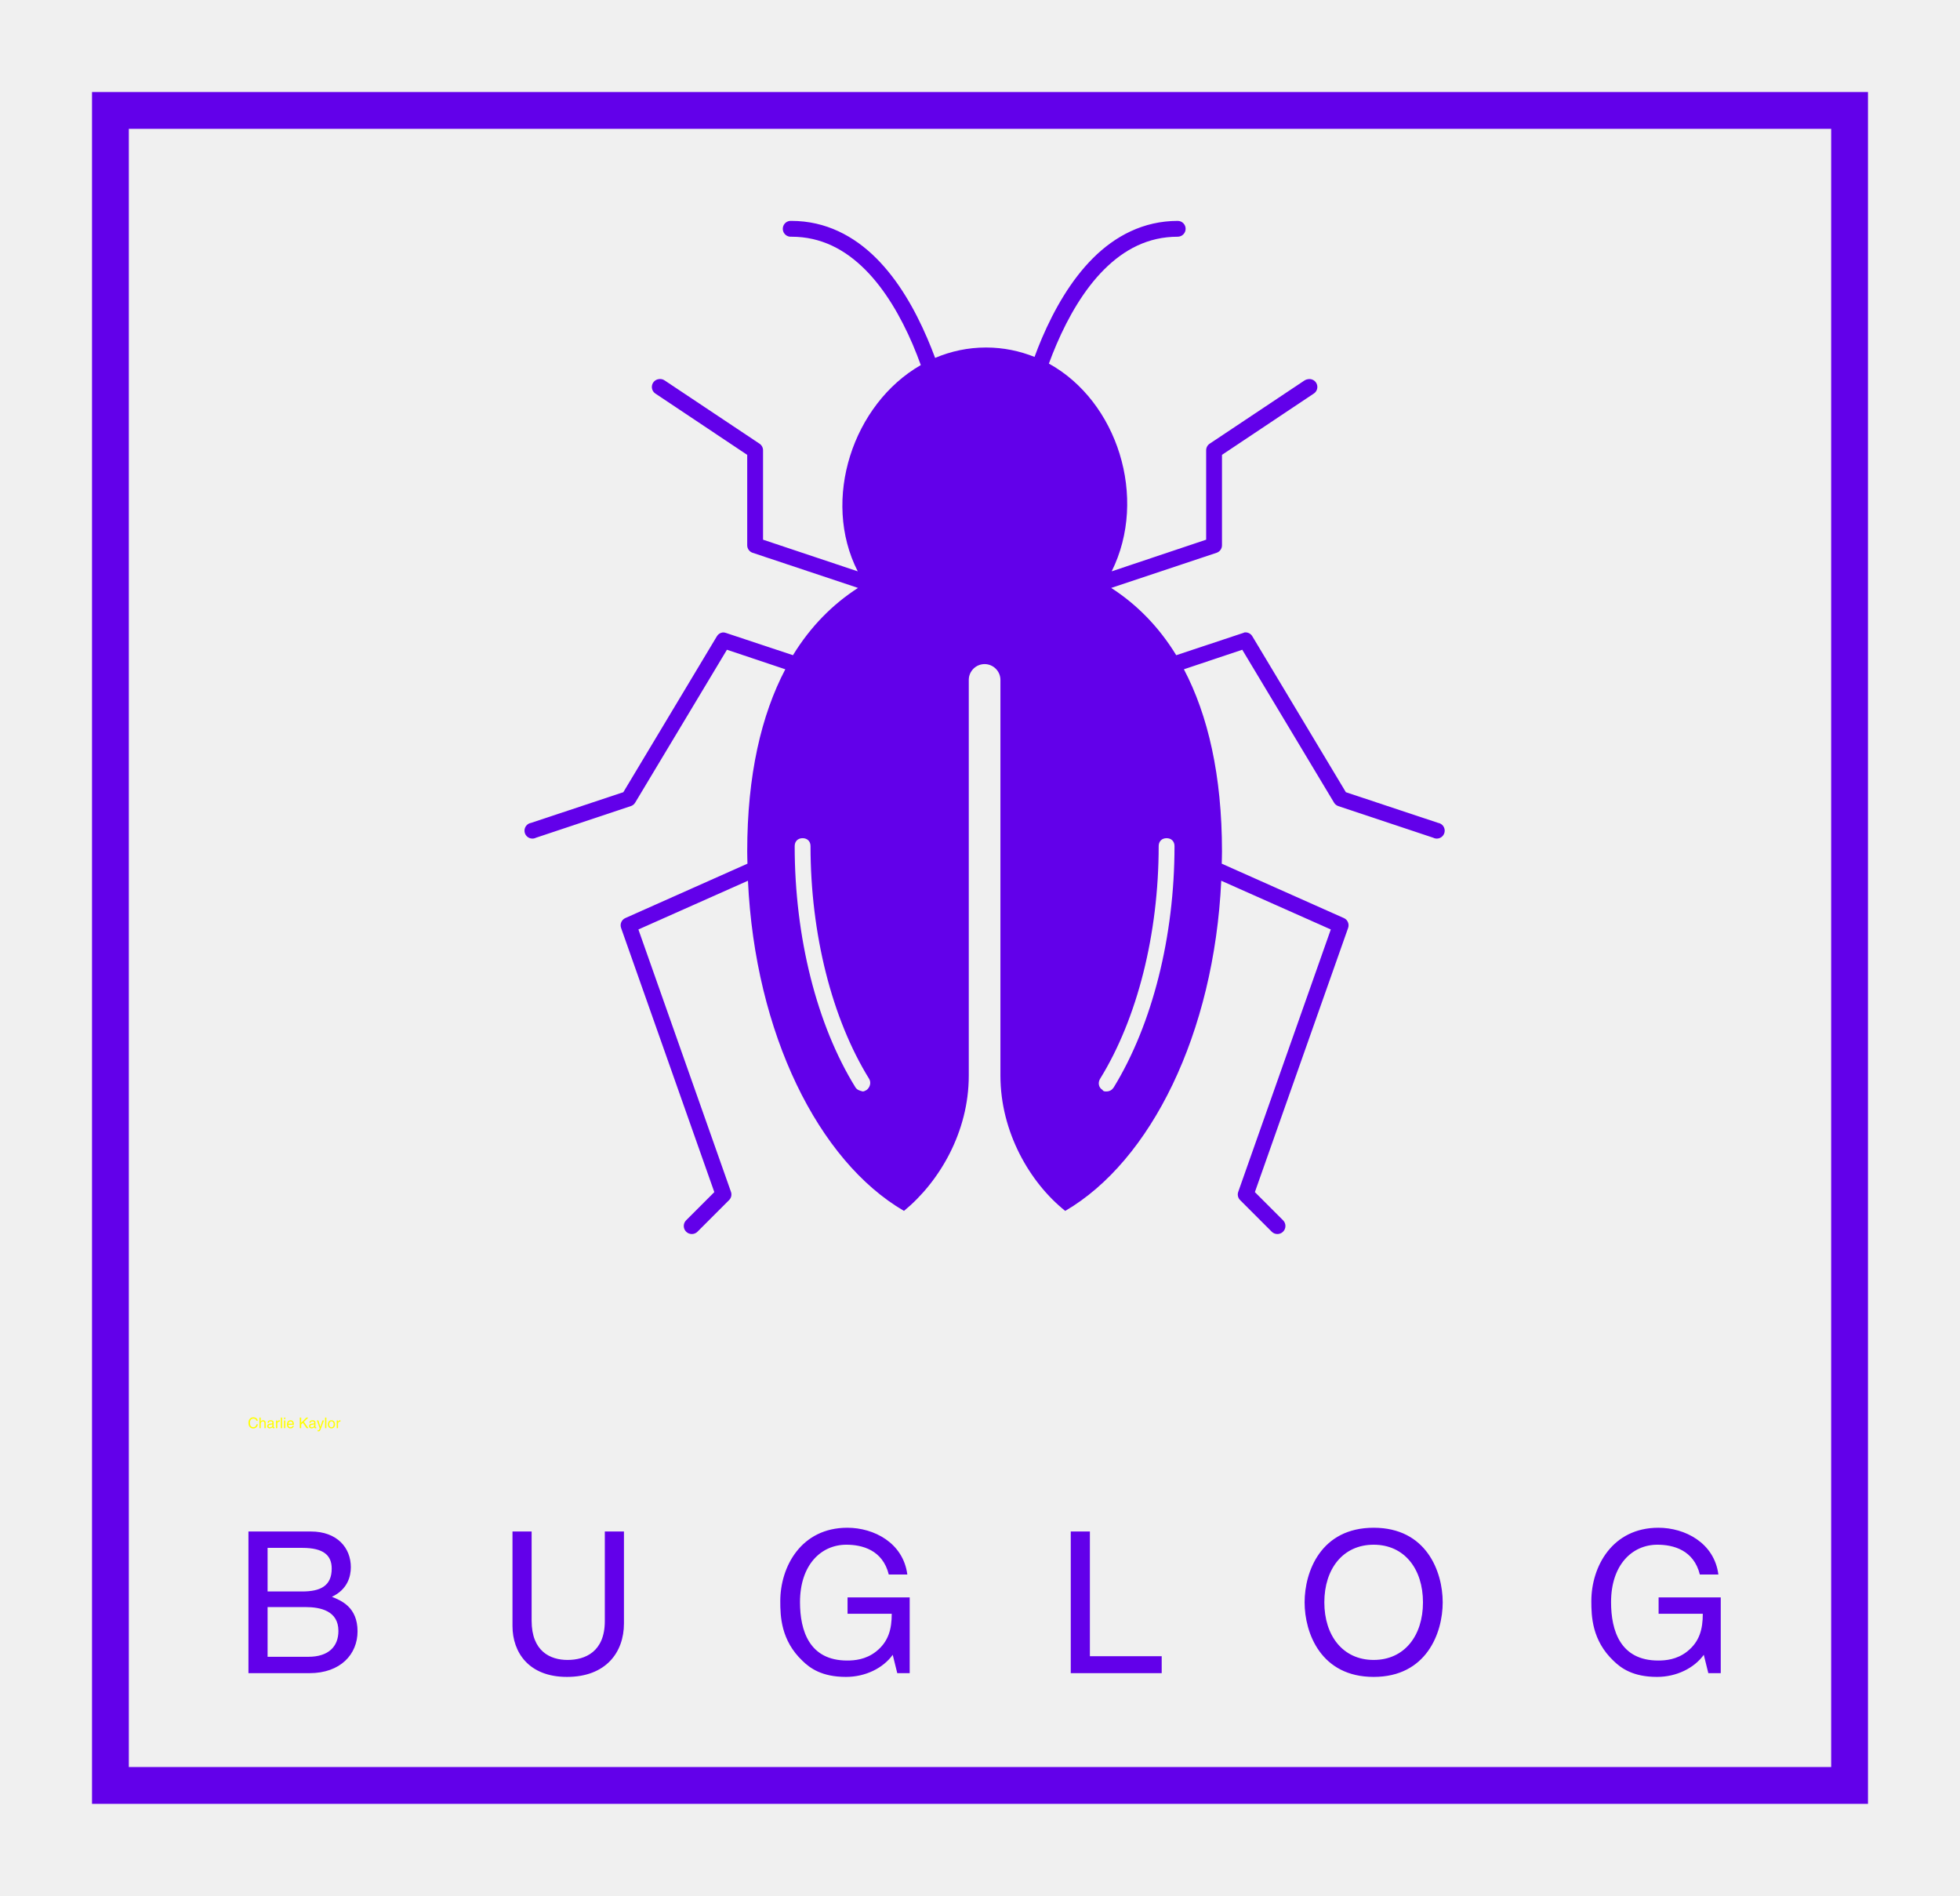
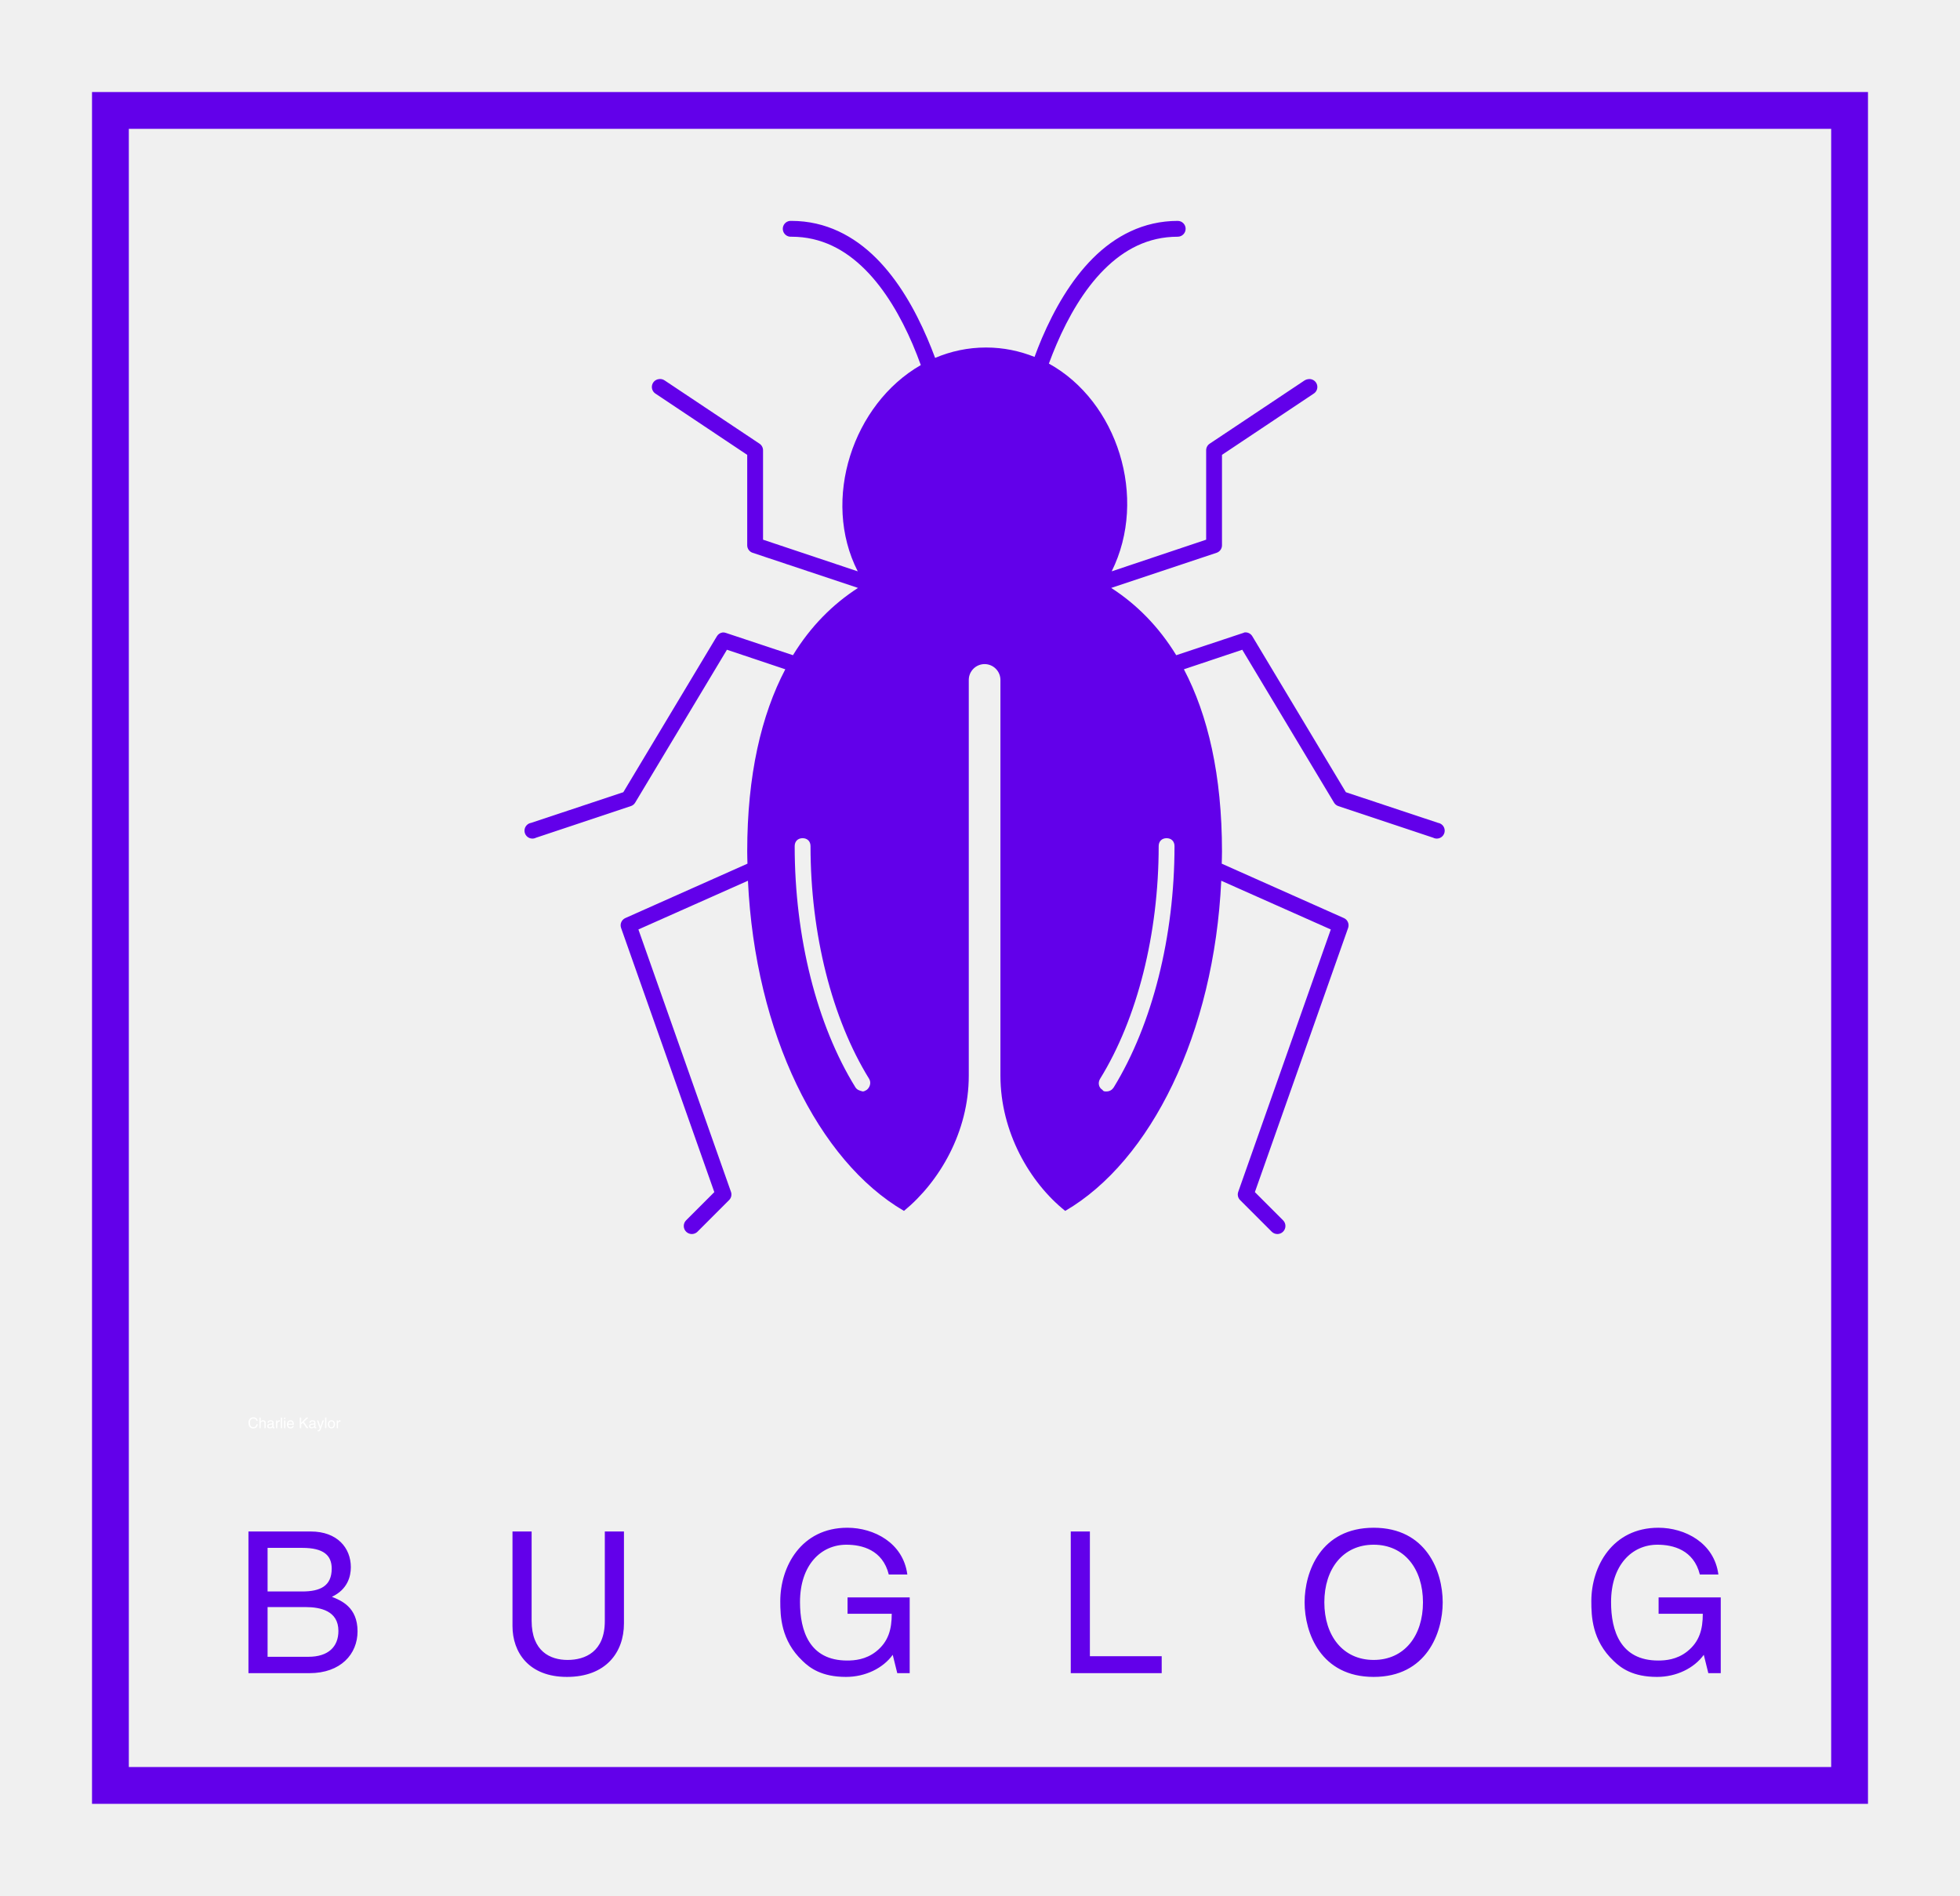
<svg xmlns="http://www.w3.org/2000/svg" version="1.1" width="3310.881" height="3202.073" viewBox="0 0 3310.881 3202.073">
  <g transform="scale(15.54404) translate(10, 10)">
-     <defs id="SvgjsDefs2089" />
-     <g id="SvgjsG2090" featureKey="rootContainer" transform="matrix(1,0,0,1,0,0)" fill="#6200ea">
+     <defs id="SvgjsDefs1187" />
+     <g id="SvgjsG1188" featureKey="rootContainer" transform="matrix(1,0,0,1,0,0)" fill="#6200ea">
      <path fill-rule="nonzero" d="             M0,0             H193             V186             H0,0             z             M4,4             v178             h185             v-178             z     " />
    </g>
-     <g id="SvgjsG2091" featureKey="4K7G0D-0" transform="matrix(0.8599231,0,0,0.8599231,41.96493,14.00095)" fill="#6200ea">
+     <g id="SvgjsG1189" featureKey="4K7G0D-0" transform="matrix(0.8599231,0,0,0.8599231,41.96493,14.00095)" fill="#6200ea">
      <path d="M33.406 0a1.001 1.001 0 0 0 .188 2c3.758 0 6.784 1.628 9.313 4.156 2.528 2.528 4.507 5.961 6 9.438.377.879.715 1.759 1.031 2.625-8.563 4.909-12.6 16.988-7.969 26.063l-11.969-4v-11.281a1 1 0 0 0-.438-.844l-12-8a1 1 0 0 0-.781-.156 1 1 0 0 0-.344 1.844l11.563 7.719v11.438a1 1 0 0 0 .688.938l13.313 4.438c-3.188 2.054-5.995 4.864-8.219 8.5l-8.469-2.813a1 1 0 0 0-.406-.063 1 1 0 0 0-.75.5l-11.813 19.688-11.656 3.875a1 1 0 1 0 .625 1.875l12-4a1 1 0 0 0 .531-.438l11.594-19.313 7.375 2.469c-3.03 5.774-4.813 13.363-4.813 23.031 0 .512.021 1.023.031 1.531l-15.438 6.875a1 1 0 0 0-.531 1.25l11.781 33.375-3.563 3.563a1.016 1.016 0 1 0 1.438 1.438l4-4a1 1 0 0 0 .219-1.063l-11.688-33.125 13.844-6.156c.905 19.296 8.897 35.414 19.719 41.719 4.5-3.7 8.188-9.994 8.188-17.094v-50c0-1.1.9-2 2-2s2 .9 2 2v50c0 7.1 3.688 13.494 8.188 17.094 10.821-6.305 18.814-22.422 19.719-41.719l13.844 6.156-11.688 33.125a1 1 0 0 0 .219 1.063l4 4a1.016 1.016 0 1 0 1.438-1.438l-3.563-3.563 11.781-33.375a1 1 0 0 0-.531-1.25l-15.438-6.875c.01-.508.031-1.019.031-1.531 0-9.668-1.783-17.257-4.813-23.031l7.375-2.469 11.594 19.313a1 1 0 0 0 .531.438l12 4a1 1 0 1 0 .625-1.875l-11.656-3.875-11.813-19.688a1 1 0 0 0-1-.5 1 1 0 0 0-.156.063l-8.469 2.813c-2.224-3.636-5.031-6.446-8.219-8.5l13.313-4.438a1 1 0 0 0 .688-.938v-11.438l11.563-7.719a1 1 0 0 0-.688-1.844 1 1 0 0 0-.438.156l-12 8a1 1 0 0 0-.438.844v11.281l-11.938 4c4.625-9.31.704-21.494-7.938-26.25.298-.806.618-1.621.969-2.438 1.493-3.476 3.472-6.909 6-9.438 2.528-2.528 5.555-4.156 9.313-4.156a1 1 0 1 0 0-2c-4.342 0-7.922 1.922-10.719 4.719-2.797 2.797-4.881 6.47-6.438 10.094-.344.8-.643 1.586-.938 2.375-1.869-.746-3.922-1.188-6.125-1.188-2.321 0-4.467.479-6.438 1.313-.307-.831-.637-1.656-1-2.5-1.557-3.624-3.641-7.297-6.438-10.094-2.797-2.797-6.377-4.719-10.719-4.719a1 1 0 0 0-.094 0 1.001 1.001 0 0 0-.094 0zm1.594 78c.6 0 1 .4 1 1 0 11.1 2.706 21.806 7.406 29.406.3.5.087 1.106-.313 1.406-.2.1-.3.188-.5.188-.4-.1-.706-.2-.906-.5-4.9-7.9-7.688-19-7.688-30.5 0-.6.4-1 1-1zm46 0c.6 0 1 .4 1 1 0 11.4-2.787 22.5-7.688 30.5-.2.3-.506.5-.906.5-.2 0-.4.013-.5-.188-.5-.3-.612-.906-.313-1.406 4.7-7.6 7.406-18.306 7.406-29.406 0-.6.4-1 1-1z" transform="translate(6)" />
    </g>
-     <g id="SvgjsG2092" featureKey="wPuqcM-0" transform="matrix(0.08020532,0,0,0.08020532,16.92942,143.5781)" fill="#ffff00">
+     <g id="SvgjsG1190" featureKey="wPuqcM-0" transform="matrix(0.08020532,0,0,0.08020532,16.92942,143.5781)" fill="#ffffff">
      <path d="M13.48 9.96 l-1.88 0 c-0.54 -2.52 -2.64 -2.98 -4.02 -2.98 c-2.6 0 -4.7 1.92 -4.7 5.7 c0 3.38 1.2 5.98 4.76 5.98 c1.26 0 3.44 -0.6 4.1 -3.94 l1.88 0 c-0.8 5.42 -5.2 5.66 -6.28 5.66 c-3.26 0 -6.46 -2.12 -6.46 -7.64 c0 -4.42 2.52 -7.48 6.7 -7.48 c3.7 0 5.62 2.3 5.9 4.7 z M24.26 12.88 l0 7.12 l-1.76 0 l0 -6.84 c0 -1.42 -0.4 -2.34 -2.08 -2.34 c-1.44 0 -2.92 0.84 -2.92 3.48 l0 5.7 l-1.76 0 l0 -14.36 l1.76 0 l0 5.3 l0.04 0 c0.5 -0.66 1.38 -1.7 3.06 -1.7 c1.62 0 3.66 0.66 3.66 3.64 z M28.42 12.72 l-1.62 0 c0.08 -2.5 1.74 -3.48 4.32 -3.48 c0.84 0 3.88 0.24 3.88 2.92 l0 6.02 c0 0.44 0.22 0.62 0.58 0.62 c0.16 0 0.38 -0.04 0.58 -0.08 l0 1.28 c-0.3 0.08 -0.56 0.2 -0.96 0.2 c-1.56 0 -1.8 -0.8 -1.86 -1.6 c-0.68 0.74 -1.74 1.7 -3.78 1.7 c-1.92 0 -3.28 -1.22 -3.28 -3.02 c0 -0.88 0.26 -2.92 3.18 -3.28 l2.9 -0.36 c0.42 -0.04 0.92 -0.2 0.92 -1.24 c0 -1.1 -0.8 -1.7 -2.46 -1.7 c-2 0 -2.28 1.22 -2.4 2.02 z M33.24 16.38 l0 -1.72 c-0.28 0.22 -0.72 0.38 -2.9 0.66 c-0.86 0.12 -2.24 0.38 -2.24 1.7 c0 1.14 0.58 1.82 1.9 1.82 c1.64 0 3.24 -1.06 3.24 -2.46 z M39.98 13.92 l0 6.08 l-1.76 0 l0 -10.46 l1.66 0 l0 1.74 l0.04 0 c0.7 -1.22 1.62 -2.04 2.94 -2.04 c0.22 0 0.32 0.02 0.46 0.06 l0 1.82 l-0.66 0 c-1.64 0 -2.68 1.28 -2.68 2.8 z M46.44 5.64 l0 14.36 l-1.76 0 l0 -14.36 l1.76 0 z M50.88 9.54 l0 10.46 l-1.76 0 l0 -10.46 l1.76 0 z M50.88 7.64 l-1.76 0 l0 -2 l1.76 0 l0 2 z M60.64 16.72 l1.76 0 c-0.06 0.5 -0.54 1.98 -1.86 2.86 c-0.48 0.32 -1.16 0.72 -2.84 0.72 c-2.94 0 -4.68 -2.22 -4.68 -5.24 c0 -3.24 1.56 -5.82 5.02 -5.82 c3.02 0 4.5 2.4 4.5 6.1 l-7.64 0 c0 2.18 1.02 3.44 3.04 3.44 c1.66 0 2.64 -1.28 2.7 -2.06 z M54.9 13.94 l5.82 0 c-0.1 -1.62 -0.78 -3.12 -2.92 -3.12 c-1.62 0 -2.9 1.5 -2.9 3.12 z M72.36 14.96 l0 5.04 l-1.94 0 l0 -14.36 l1.94 0 l0 6.96 l6.96 -6.96 l2.68 0 l-5.98 5.8 l6.14 8.56 l-2.52 0 l-5.02 -7.2 z M85.1 12.72 l-1.62 0 c0.08 -2.5 1.74 -3.48 4.32 -3.48 c0.84 0 3.88 0.24 3.88 2.92 l0 6.02 c0 0.44 0.22 0.62 0.58 0.62 c0.16 0 0.38 -0.04 0.58 -0.08 l0 1.28 c-0.3 0.08 -0.56 0.2 -0.96 0.2 c-1.56 0 -1.8 -0.8 -1.86 -1.6 c-0.68 0.74 -1.74 1.7 -3.78 1.7 c-1.92 0 -3.28 -1.22 -3.28 -3.02 c0 -0.88 0.26 -2.92 3.18 -3.28 l2.9 -0.36 c0.42 -0.04 0.92 -0.2 0.92 -1.24 c0 -1.1 -0.8 -1.7 -2.46 -1.7 c-2 0 -2.28 1.22 -2.4 2.02 z M89.92 16.38 l0 -1.72 c-0.28 0.22 -0.72 0.38 -2.9 0.66 c-0.86 0.12 -2.24 0.38 -2.24 1.7 c0 1.14 0.58 1.82 1.9 1.82 c1.64 0 3.24 -1.06 3.24 -2.46 z M98.4 18.06 l2.8 -8.52 l1.94 0 c-1.22 3.42 -2.42 6.84 -3.76 10.26 c-1.66 4.24 -1.84 4.48 -4.1 4.48 c-0.26 0 -0.46 -0.08 -0.74 -0.16 l0 -1.6 c0.22 0.08 0.58 0.18 1.06 0.18 c0.92 0 1.02 -0.26 1.86 -2.42 l-3.88 -10.74 l2 0 l2.78 8.52 l0.04 0 z M106.46 5.64 l0 14.36 l-1.76 0 l0 -14.36 l1.76 0 z M108.5 14.76 c0 -2.7 1.52 -5.52 4.86 -5.52 s4.86 2.82 4.86 5.52 s-1.52 5.52 -4.86 5.52 s-4.86 -2.82 -4.86 -5.52 z M110.32 14.76 c0 1.4 0.52 4 3.04 4 s3.04 -2.6 3.04 -4 s-0.52 -4 -3.04 -4 s-3.04 2.6 -3.04 4 z M122.22 13.92 l0 6.08 l-1.76 0 l0 -10.46 l1.66 0 l0 1.74 l0.04 0 c0.7 -1.22 1.62 -2.04 2.94 -2.04 c0.22 0 0.32 0.02 0.46 0.06 l0 1.82 l-0.66 0 c-1.64 0 -2.68 1.28 -2.68 2.8 z" />
    </g>
-     <g id="SvgjsG2093" featureKey="Li3fkV-0" transform="matrix(1.071955,0,0,1.071955,15.41351,150.3615)" fill="#6200ea">
+     <g id="SvgjsG1191" featureKey="Li3fkV-0" transform="matrix(1.071955,0,0,1.071955,15.41351,150.3615)" fill="#6200ea">
      <path d="M3.42 7.3 l0 4.42 l3.5 0 c1.86 0 3 -0.56 3 -2.32 c0 -1.34 -0.82 -2.1 -2.98 -2.1 l-3.52 0 z M1.48 20 l0 -14.36 l6.32 0 c2.68 0 4.06 1.66 4.06 3.62 c0 0.94 -0.34 2.26 -1.92 3 c0.94 0.38 2.6 1.04 2.6 3.5 c0 2.3 -1.7 4.24 -4.88 4.24 l-6.18 0 z M3.42 13.3 l0 5.04 l4.14 0 c2.02 0 3.04 -1.02 3.04 -2.62 c0 -2.02 -1.78 -2.42 -3.36 -2.42 l-3.82 0 z M37.608 5.64 l1.94 0 l0 9.32 c0 2.94 -1.84 5.42 -5.78 5.42 c-3.86 0 -5.52 -2.48 -5.52 -5.16 l0 -9.58 l1.94 0 l0 9.04 c0 3.12 1.9 3.98 3.64 3.98 c1.78 0 3.78 -0.82 3.78 -3.94 l0 -9.08 z M62.216 13.98 l0 -1.66 l6.3 0 l0 7.68 l-1.26 0 l-0.46 -1.86 c-0.98 1.36 -2.78 2.24 -4.74 2.24 c-2.46 0 -3.66 -0.9 -4.4 -1.62 c-2.2 -2.08 -2.26 -4.54 -2.26 -6.06 c0 -3.5 2.12 -7.44 6.8 -7.44 c2.68 0 5.66 1.52 6.08 4.74 l-1.88 0 c-0.62 -2.5 -2.72 -3.02 -4.3 -3.02 c-2.58 0 -4.7 2.06 -4.7 5.82 c0 2.92 0.96 5.92 4.78 5.92 c0.72 0 1.88 -0.08 2.94 -0.92 c1.26 -1 1.58 -2.28 1.58 -3.82 l-4.48 0 z M86.784 5.64 l0 12.64 l7.28 0 l0 1.72 l-9.22 0 l0 -14.36 l1.94 0 z M120.552 12.82 c0 -3.38 -1.88 -5.84 -5 -5.84 s-5 2.46 -5 5.84 s1.88 5.84 5 5.84 s5 -2.46 5 -5.84 z M122.552 12.82 c0 3.1 -1.64 7.56 -7 7.56 s-7 -4.46 -7 -7.56 s1.64 -7.56 7 -7.56 s7 4.46 7 7.56 z M144.44 13.98 l0 -1.66 l6.3 0 l0 7.68 l-1.26 0 l-0.46 -1.86 c-0.98 1.36 -2.78 2.24 -4.74 2.24 c-2.46 0 -3.66 -0.9 -4.4 -1.62 c-2.2 -2.08 -2.26 -4.54 -2.26 -6.06 c0 -3.5 2.12 -7.44 6.8 -7.44 c2.68 0 5.66 1.52 6.08 4.74 l-1.88 0 c-0.62 -2.5 -2.72 -3.02 -4.3 -3.02 c-2.58 0 -4.7 2.06 -4.7 5.82 c0 2.92 0.96 5.92 4.78 5.92 c0.72 0 1.88 -0.08 2.94 -0.92 c1.26 -1 1.58 -2.28 1.58 -3.82 l-4.48 0 z" />
    </g>
  </g>
</svg>
